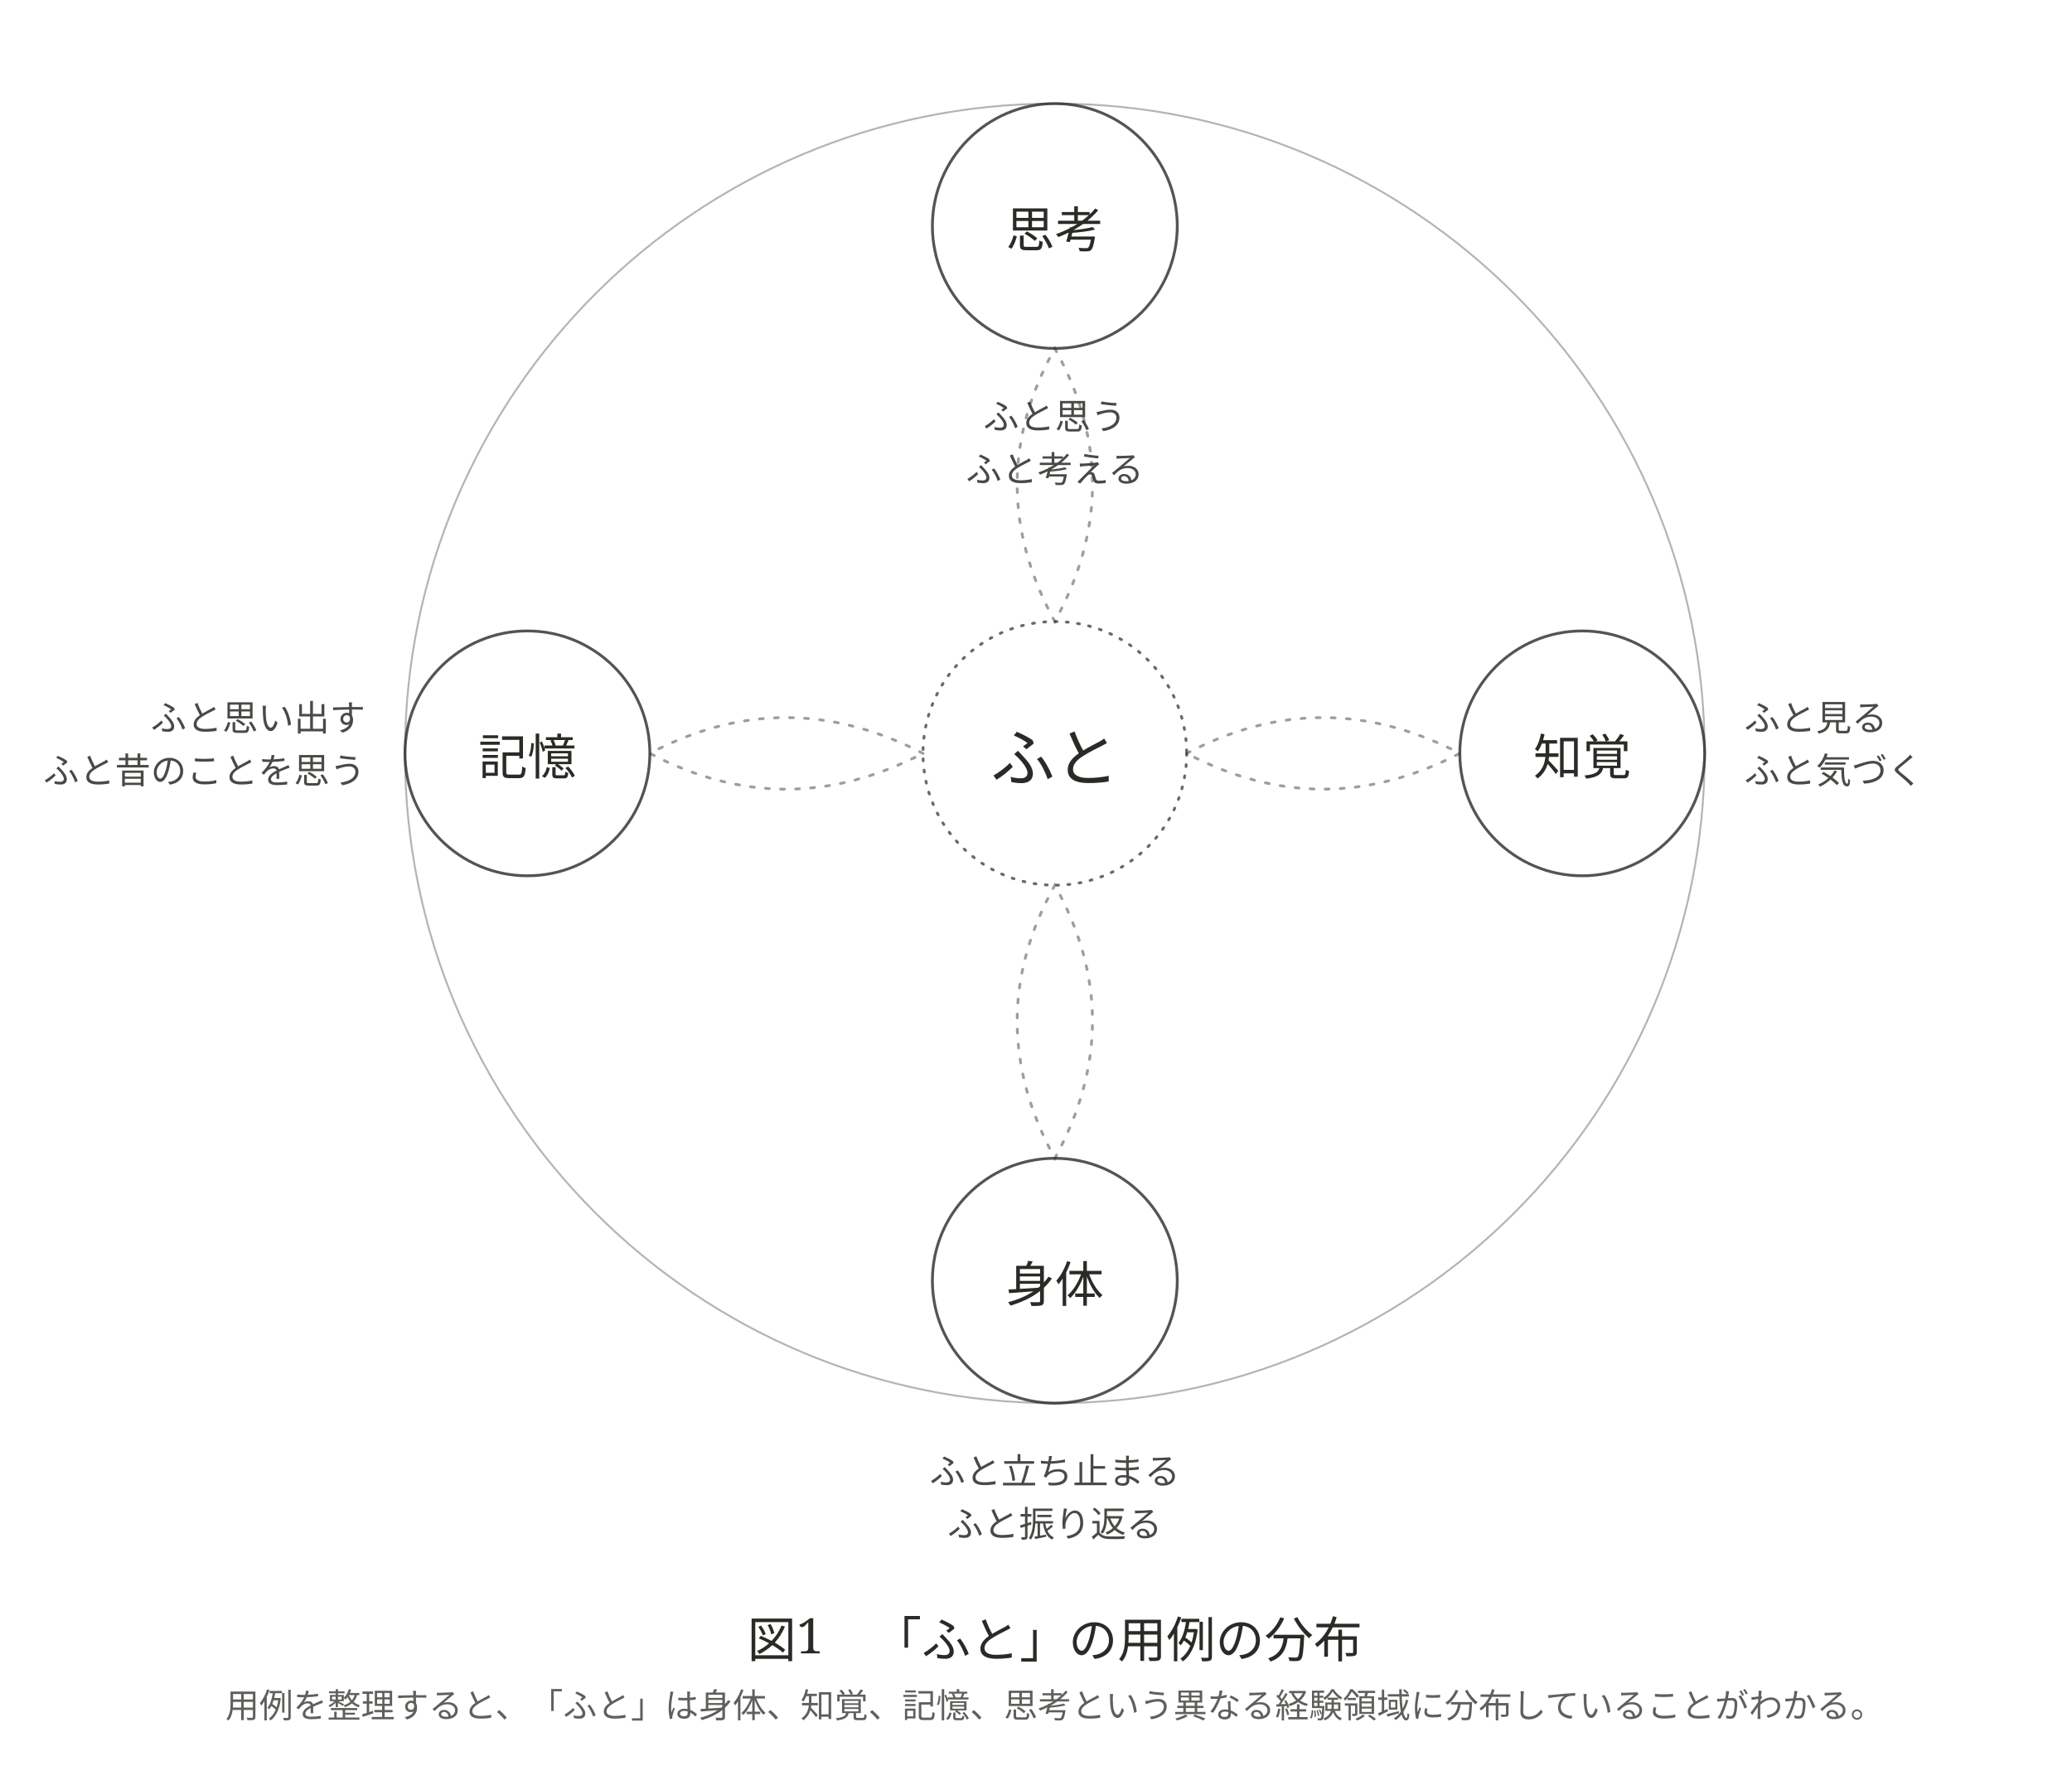
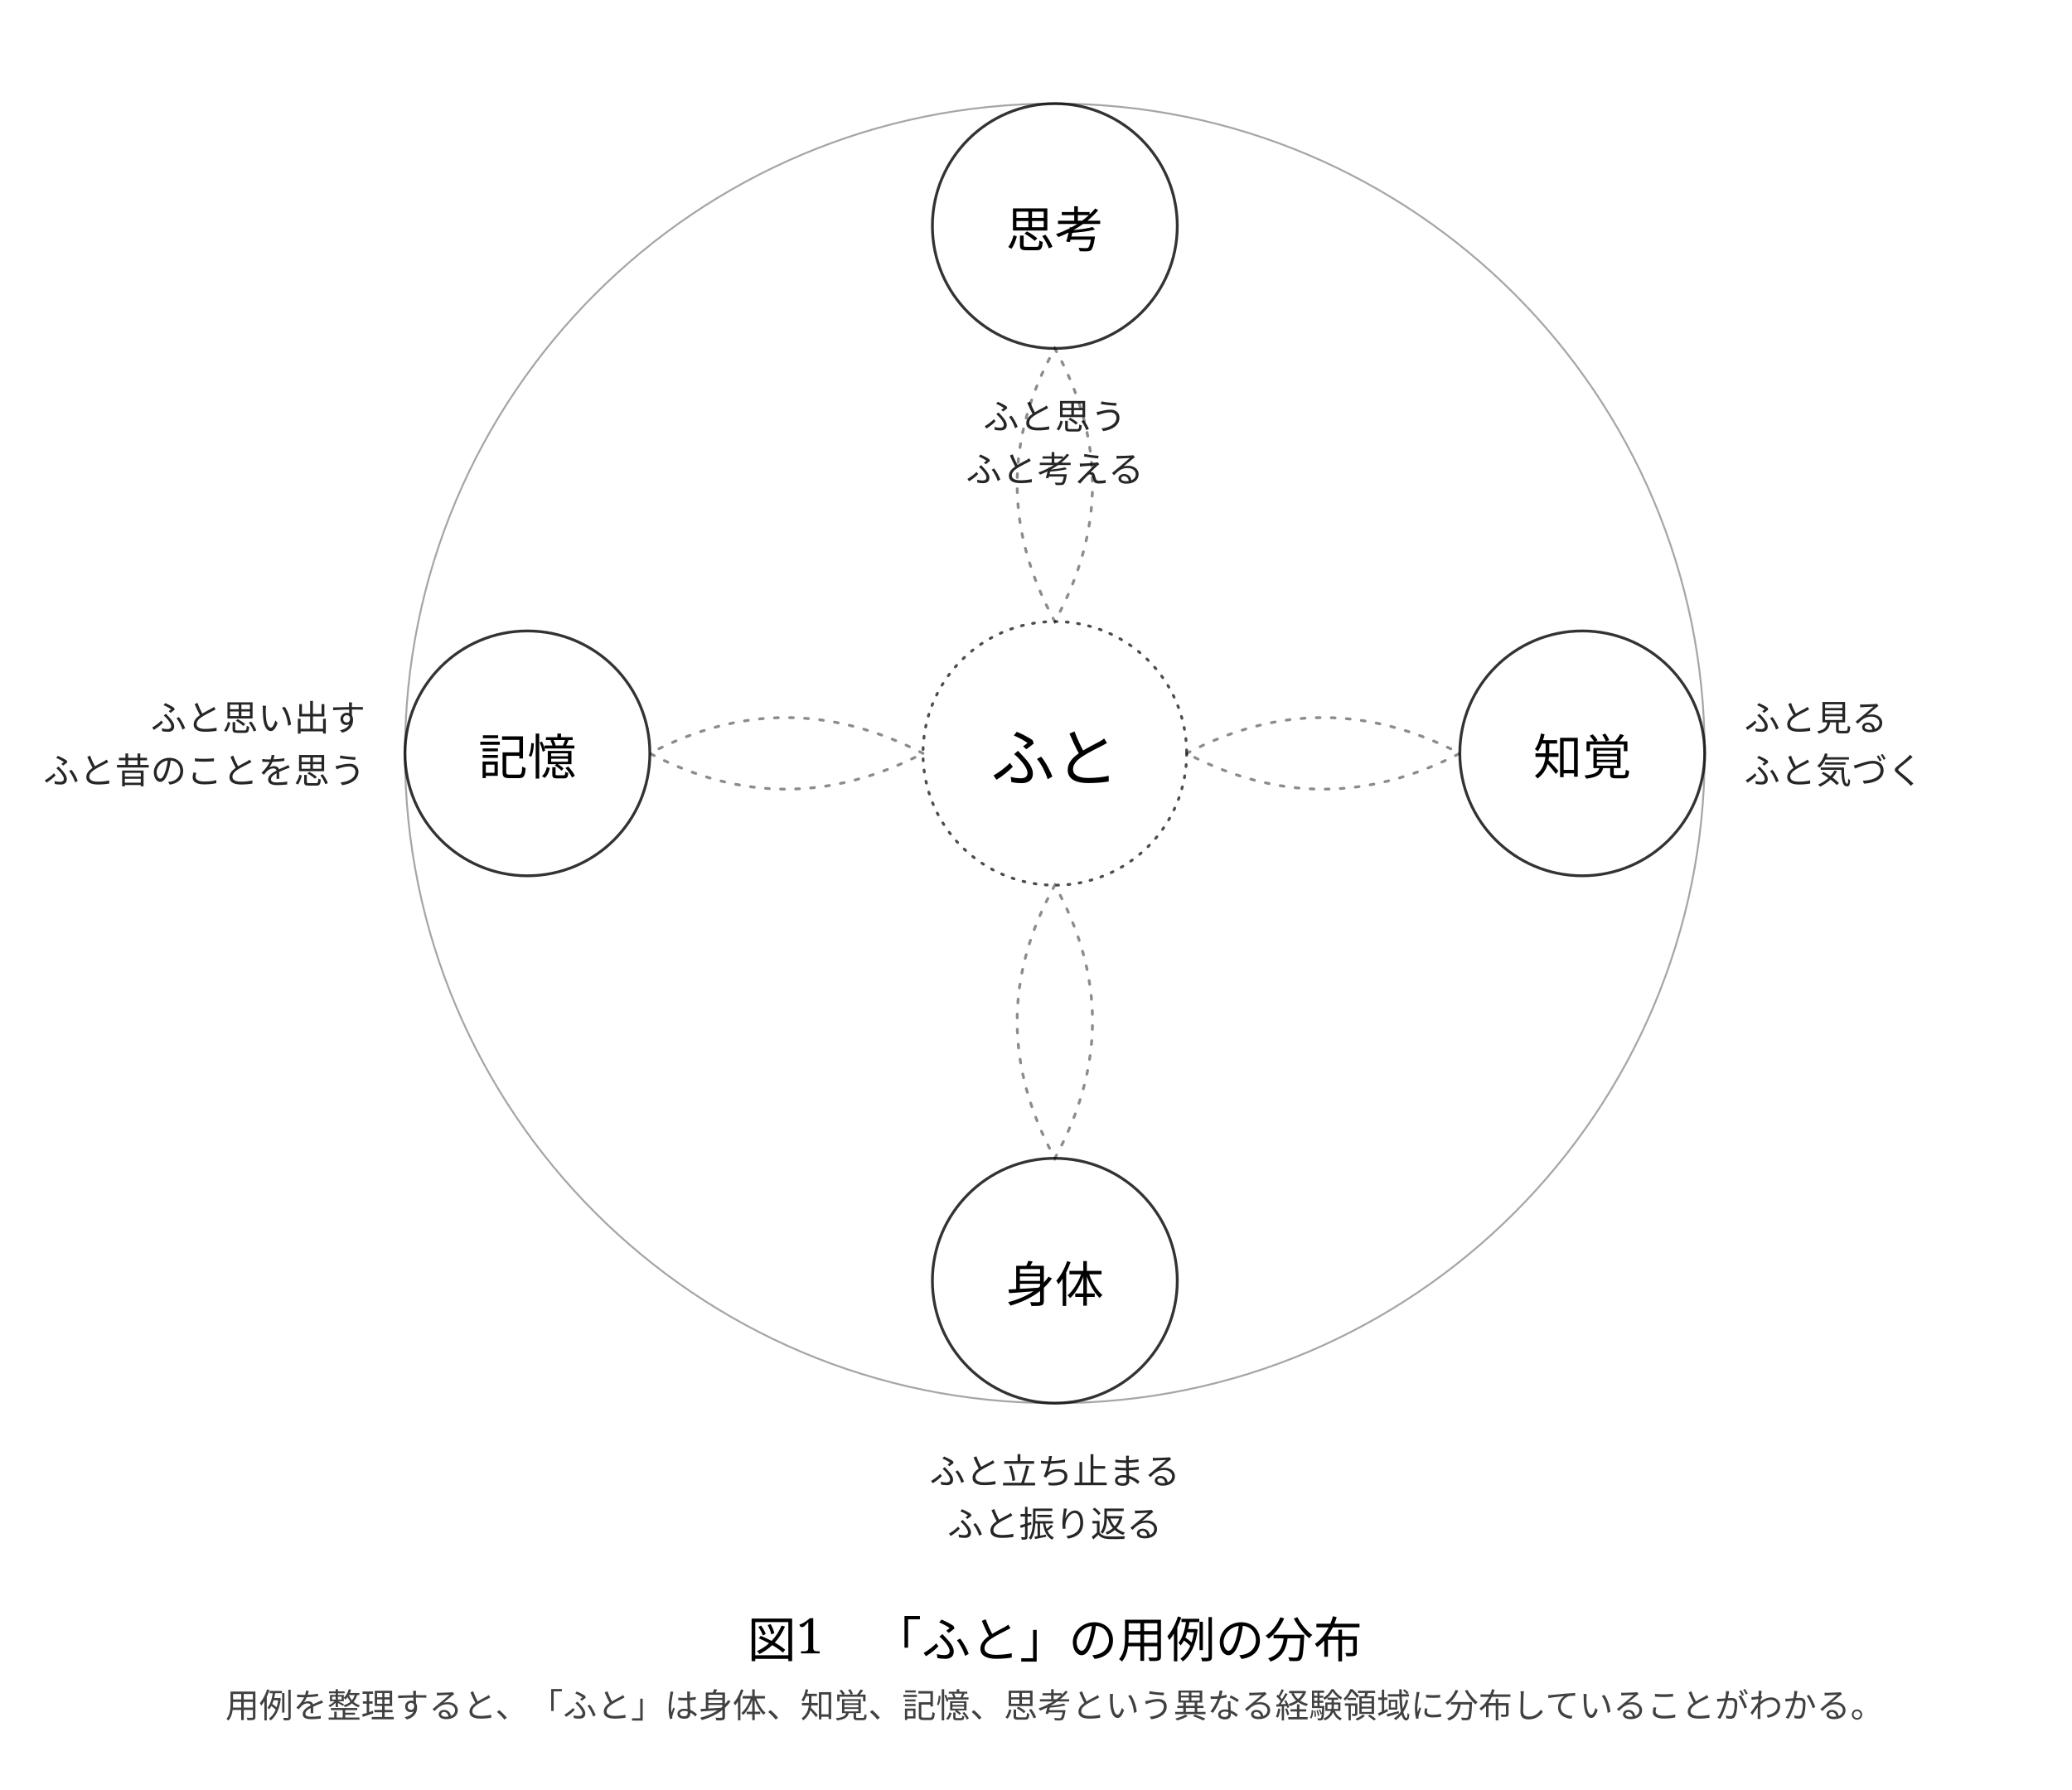
<svg xmlns="http://www.w3.org/2000/svg" viewBox="0 0 1100 950" width="1100" height="950" role="img" aria-labelledby="figure1-title">
-   <g fill="none" stroke="#2b2a26" stroke-opacity="0.35">
+   <g fill="none" stroke="currentColor" stroke-opacity="0.35">
    <circle cx="560" cy="400" r="345" />
  </g>
-   <g fill="none" stroke="#2b2a26" stroke-opacity="0.45" stroke-width="1.5" stroke-dasharray="2 6" stroke-linecap="round">
+   <g fill="none" stroke="currentColor" stroke-opacity="0.45" stroke-width="1.5" stroke-dasharray="2 6" stroke-linecap="round">
    <path d="M560,330 Q520,257 560,185 Q600,257 560,330 Z" />
    <path d="M560,470 Q520,542 560,615 Q600,542 560,470 Z" />
    <path d="M630,400 Q702,362 775,400 Q702,438 630,400 Z" />
    <path d="M490,400 Q417,362 345,400 Q417,438 490,400 Z" />
  </g>
-   <g fill="none" stroke="#2b2a26" stroke-opacity="0.7" stroke-width="1.5" stroke-dasharray="1 5" stroke-linecap="round">
+   <g fill="none" stroke="currentColor" stroke-opacity="0.7" stroke-width="1.5" stroke-dasharray="1 5" stroke-linecap="round">
    <circle cx="560" cy="400" r="70" />
  </g>
-   <text x="560" y="400" text-anchor="middle" dominant-baseline="central" font-family="'Hiragino Mincho ProN','Yu Mincho',serif" font-size="34" fill="#2b2a26">ふと</text>
-   <g fill="none" stroke="#2b2a26" stroke-opacity="0.8" stroke-width="1.5">
+   <text x="560" y="400" text-anchor="middle" dominant-baseline="central" font-family="'Hiragino Mincho ProN','Yu Mincho',serif" font-size="34" fill="currentColor">ふと</text>
+   <g fill="none" stroke="currentColor" stroke-opacity="0.8" stroke-width="1.5">
    <circle cx="560" cy="120" r="65" />
    <circle cx="840" cy="400" r="65" />
    <circle cx="560" cy="680" r="65" />
    <circle cx="280" cy="400" r="65" />
  </g>
-   <g font-family="'Hiragino Mincho ProN','Yu Mincho',serif" font-size="26" fill="#2b2a26" text-anchor="middle" dominant-baseline="central">
+   <g font-family="'Hiragino Mincho ProN','Yu Mincho',serif" font-size="26" fill="currentColor" text-anchor="middle" dominant-baseline="central">
    <text x="560" y="120">思考</text>
    <text x="840" y="400">知覚</text>
    <text x="560" y="680">身体</text>
    <text x="280" y="400">記憶</text>
  </g>
-   <g font-family="'Hiragino Mincho ProN','Yu Mincho',serif" font-size="19" fill="#2b2a26" fill-opacity="0.85">
+   <g font-family="'Hiragino Mincho ProN','Yu Mincho',serif" font-size="19" fill="currentColor" fill-opacity="0.85">
    <text x="560" y="228" text-anchor="middle">ふと思う</text>
    <text x="560" y="256" text-anchor="middle">ふと考える</text>
    <text x="926" y="388" text-anchor="start">ふと見る</text>
    <text x="926" y="416" text-anchor="start">ふと気づく</text>
    <text x="560" y="788" text-anchor="middle">ふと立ち止まる</text>
    <text x="560" y="816" text-anchor="middle">ふと振り返る</text>
    <text x="194" y="388" text-anchor="end">ふと思い出す</text>
    <text x="194" y="416" text-anchor="end">ふと昔のことを思う</text>
  </g>
-   <g font-family="'Hiragino Mincho ProN','Yu Mincho',serif" fill="#2b2a26" text-anchor="middle">
+   <g font-family="'Hiragino Mincho ProN','Yu Mincho',serif" fill="currentColor" text-anchor="middle">
    <text x="560" y="880" font-size="26" font-weight="500">図1　「ふと」の用例の分布</text>
    <text x="560" y="912" font-size="18" fill-opacity="0.75">用例を整理すると、「ふと」は身体、知覚、記憶、思考という異なる経験領域に分布していることがわかる。</text>
  </g>
</svg>
